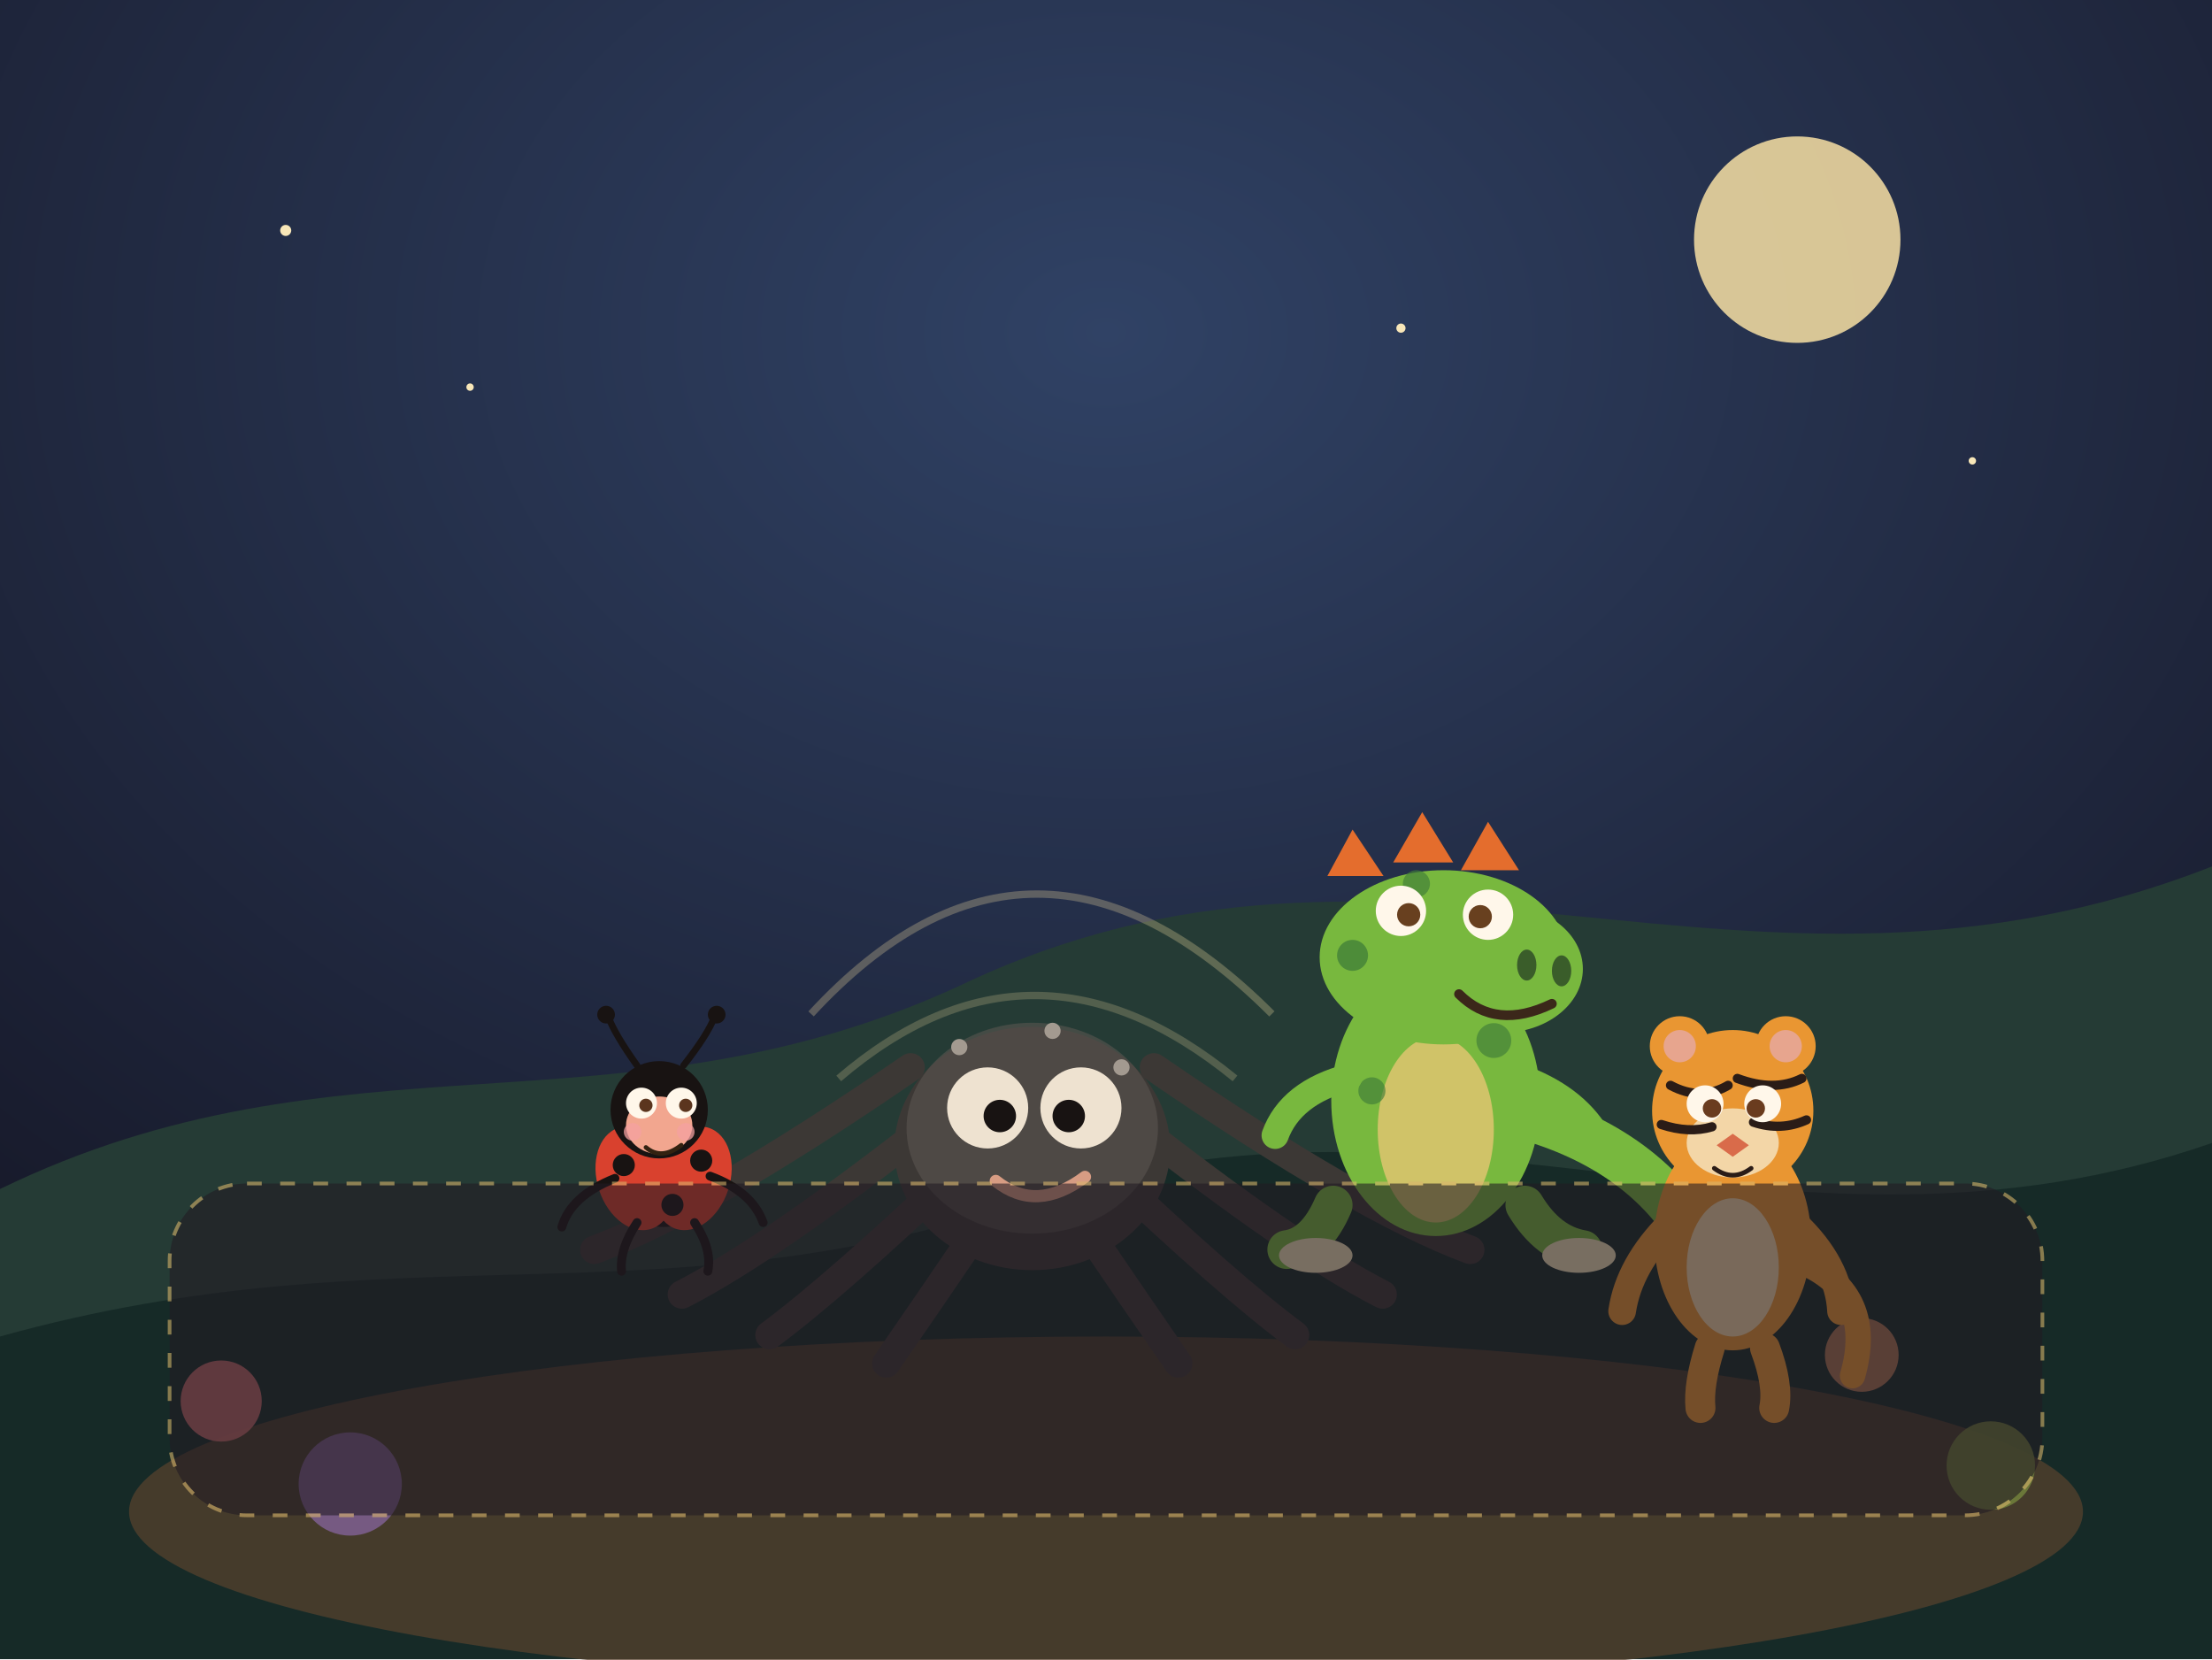
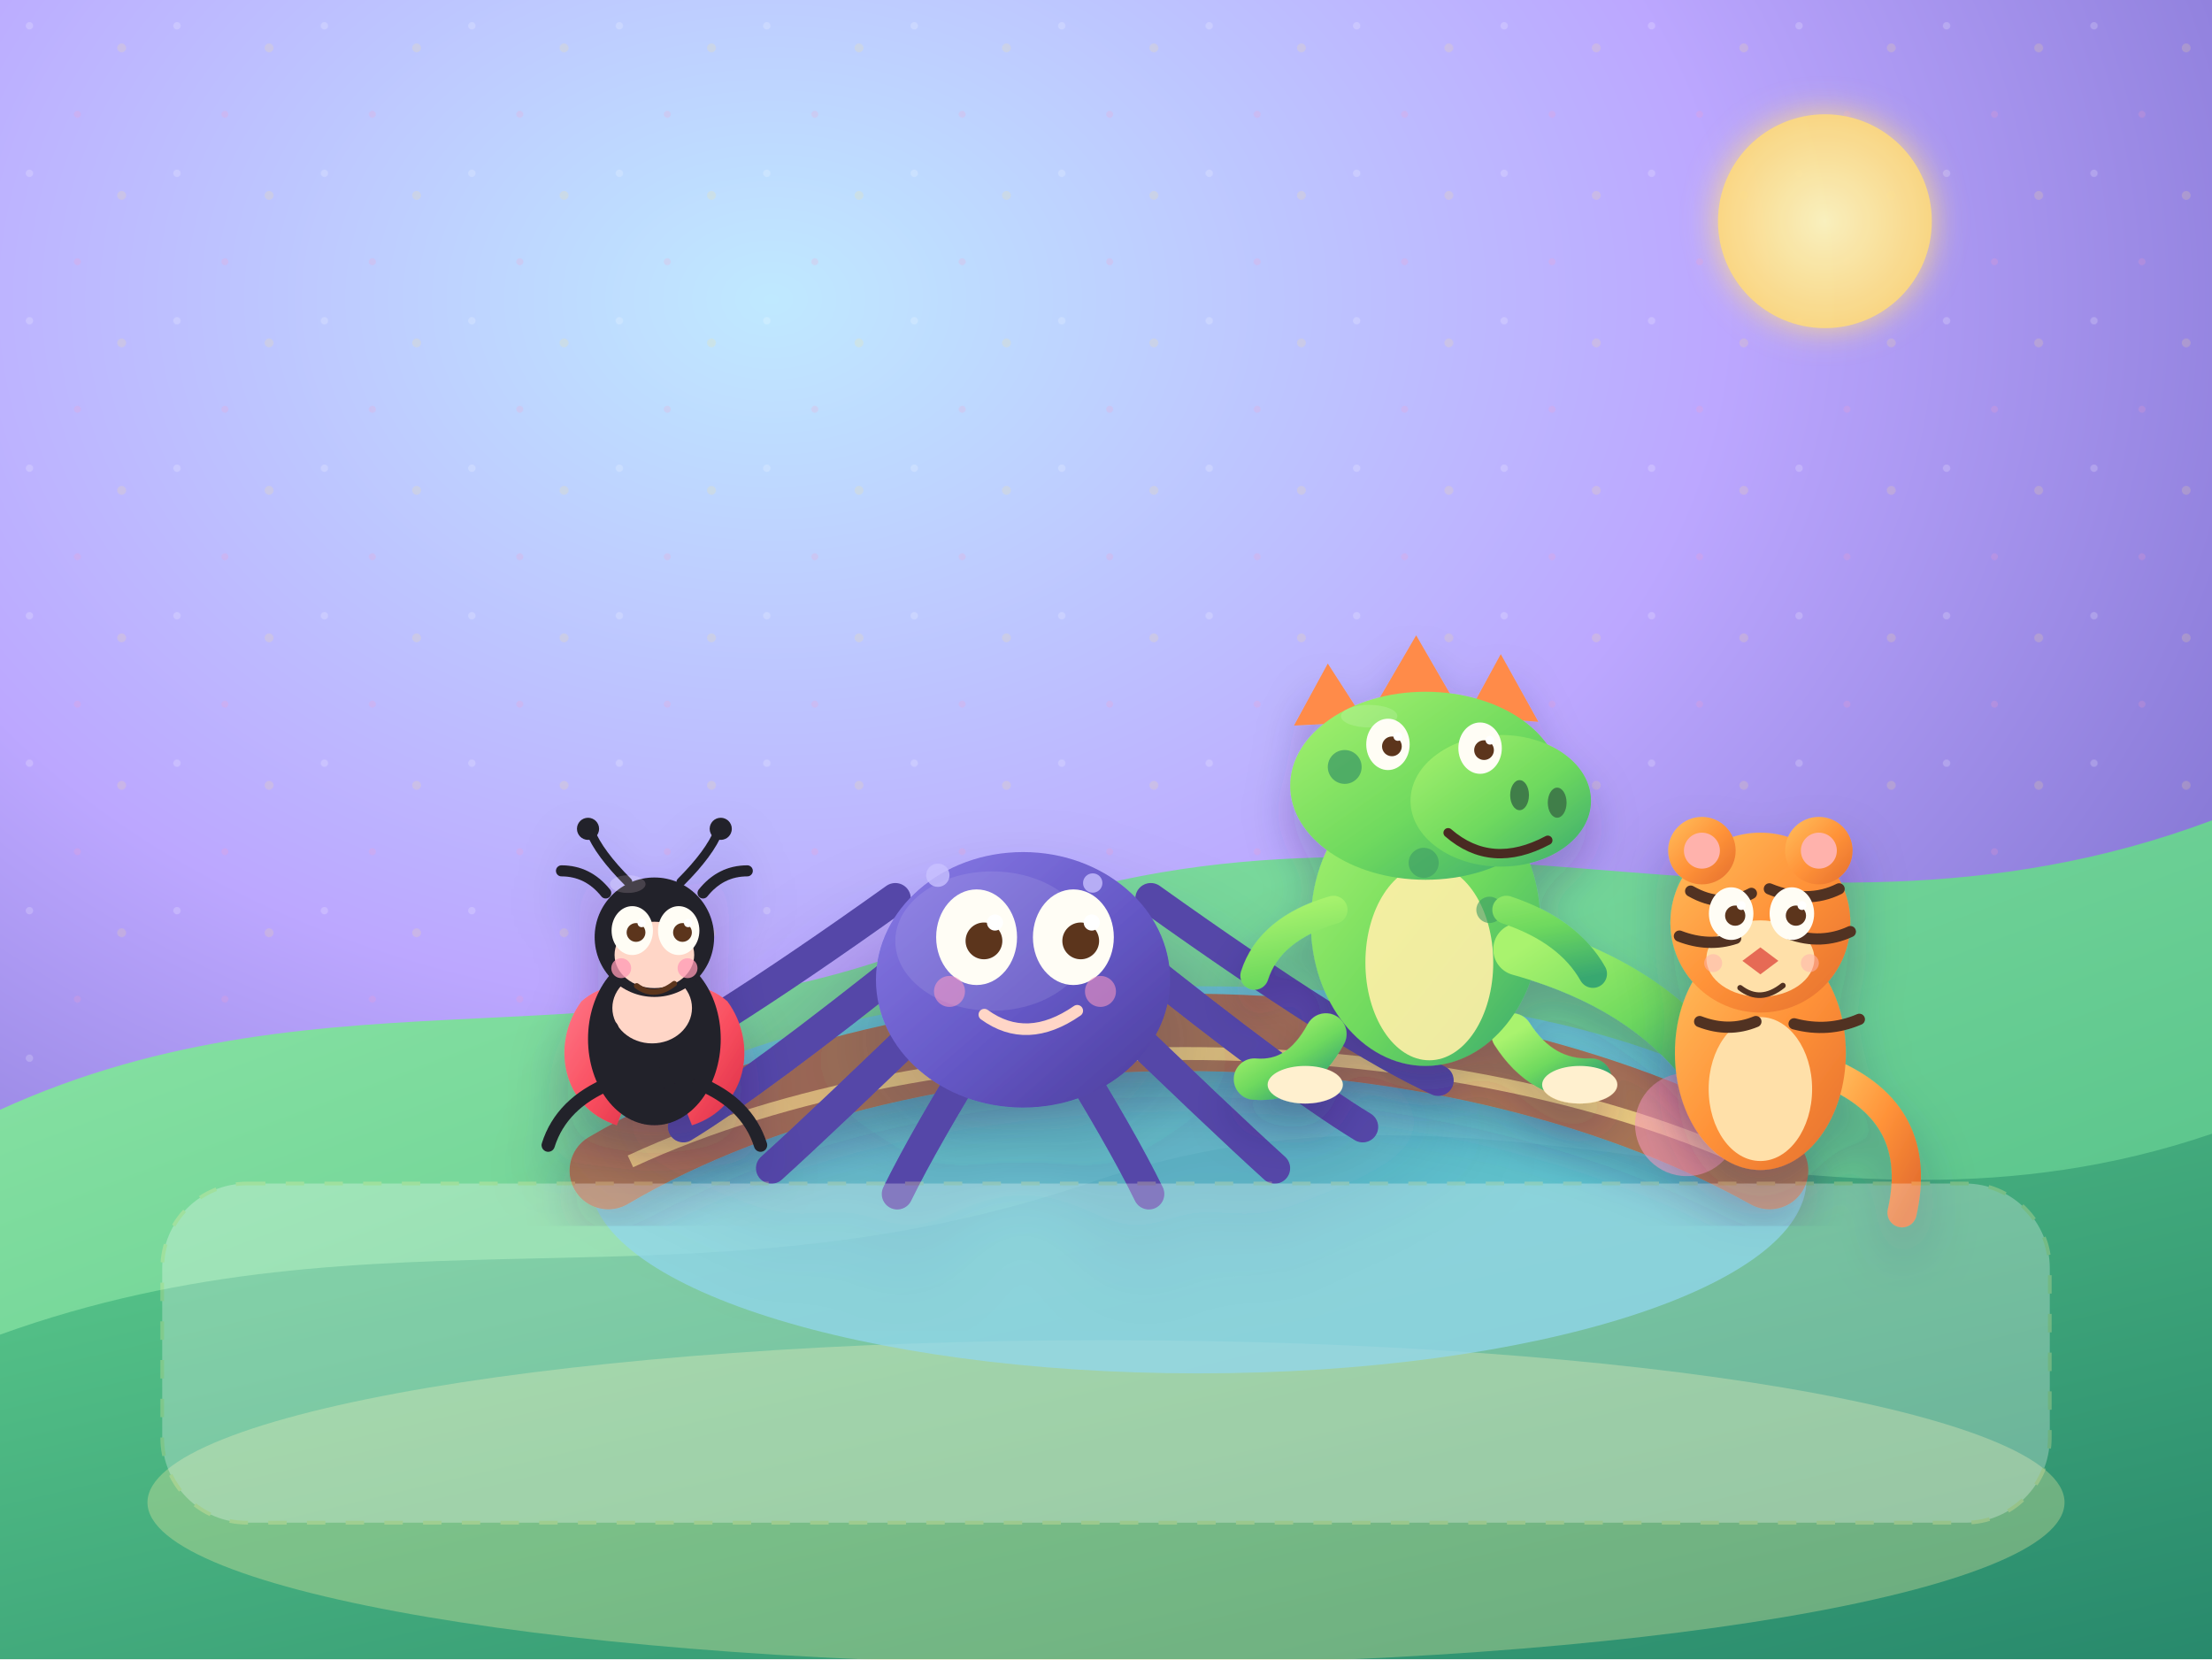
- <svg xmlns="http://www.w3.org/2000/svg" viewBox="0 0 1200 900" role="img" aria-label="Text-free GlimmerTales illustration">
+ <svg xmlns="http://www.w3.org/2000/svg" viewBox="0 0 1200 900" role="img" aria-label="Text-free GlimmerTales reference illustration">
  <defs>
-     <radialGradient id="sky" cx="50%" cy="20%" r="80%">
-       <stop offset="0" stop-color="#304265" />
-       <stop offset="1" stop-color="#151625" />
+     <radialGradient id="skyBubble" cx="35%" cy="18%" r="95%">
+       <stop offset="0" stop-color="#BFE9FF" />
+       <stop offset="0.45" stop-color="#BCA7FF" />
+       <stop offset="1" stop-color="#6157B8" />
    </radialGradient>
-     <filter id="soft">
-       <feGaussianBlur stdDeviation="0.25" />
+     <linearGradient id="meadow" x1="0" y1="0" x2="1" y2="1">
+       <stop offset="0" stop-color="#8FE7A6" />
+       <stop offset="1" stop-color="#47B883" />
+     </linearGradient>
+     <linearGradient id="meadowDark" x1="0" y1="0" x2="1" y2="1">
+       <stop offset="0" stop-color="#5CCB8C" />
+       <stop offset="1" stop-color="#28896C" />
+     </linearGradient>
+     <radialGradient id="moonGlow" cx="50%" cy="50%" r="60%">
+       <stop offset="0" stop-color="#FFF6B8" />
+       <stop offset="1" stop-color="#FFD56E" />
+     </radialGradient>
+     <linearGradient id="daisyShell" x1="0" y1="0" x2="1" y2="1">
+       <stop offset="0" stop-color="#FF7A8A" />
+       <stop offset="0.55" stop-color="#F94E5F" />
+       <stop offset="1" stop-color="#D92D45" />
+     </linearGradient>
+     <linearGradient id="dinoSkin" x1="0" y1="0" x2="1" y2="1">
+       <stop offset="0" stop-color="#A9F36E" />
+       <stop offset="0.55" stop-color="#6ED95E" />
+       <stop offset="1" stop-color="#39A870" />
+     </linearGradient>
+     <linearGradient id="pipFur" x1="0" y1="0" x2="1" y2="1">
+       <stop offset="0" stop-color="#FFC05E" />
+       <stop offset="0.52" stop-color="#FF9238" />
+       <stop offset="1" stop-color="#E46E2E" />
+     </linearGradient>
+     <linearGradient id="itsyFuzz" x1="0" y1="0" x2="1" y2="1">
+       <stop offset="0" stop-color="#8A7CE8" />
+       <stop offset="0.55" stop-color="#6558C6" />
+       <stop offset="1" stop-color="#4A3B99" />
+     </linearGradient>
+     <filter id="softShadow" x="-40%" y="-40%" width="180%" height="180%">
+       <feDropShadow dx="0" dy="14" stdDeviation="12" flood-color="#2C2156" flood-opacity="0.28" />
    </filter>
+     <filter id="glow" x="-60%" y="-60%" width="220%" height="220%">
+       <feGaussianBlur stdDeviation="9" result="blur" />
+       <feMerge>
+         <feMergeNode in="blur" />
+         <feMergeNode in="SourceGraphic" />
+       </feMerge>
+     </filter>
+     <pattern id="sprinkles" width="80" height="80" patternUnits="userSpaceOnUse">
+       <circle cx="16" cy="14" r="2" fill="#FFFFFF" opacity=".35" />
+       <circle cx="66" cy="26" r="2.4" fill="#FFE48A" opacity=".35" />
+       <circle cx="42" cy="62" r="1.9" fill="#FF9BC3" opacity=".35" />
+     </pattern>
  </defs>
-   <rect width="1200" height="900" fill="url(#sky)" />
-   <circle cx="975" cy="130" r="56" fill="#F4DDA2" opacity=".86" />
-   <path d="M0 645 C185 555 335 620 520 535 C760 420 945 570 1200 470 L1200 900 L0 900z" fill="#253B35" />
-   <path d="M0 725 C215 665 360 720 560 650 C785 575 970 700 1200 620 L1200 900 L0 900z" fill="#162A27" />
-   <ellipse cx="600" cy="820" rx="530" ry="95" fill="#57412D" opacity=".72" />
-   <circle cx="155" cy="125" r="3" fill="#F8E7B8" />
-   <circle cx="255" cy="210" r="2" fill="#F8E7B8" />
-   <circle cx="760" cy="178" r="2.5" fill="#F8E7B8" />
-   <circle cx="1070" cy="250" r="2" fill="#F8E7B8" />
-   <g opacity=".9">
-     <circle cx="120" cy="760" r="22" fill="#C86A6A" />
-     <circle cx="1010" cy="735" r="20" fill="#B87A56" />
-     <circle cx="1080" cy="795" r="24" fill="#6F7D3B" />
-     <circle cx="190" cy="805" r="28" fill="#7B5D8C" />
-   </g>
-   <path d="M440 550 q120 -130 250 0" stroke="#F4DDA2" stroke-width="4" fill="none" opacity=".28" />
-   <path d="M455 585 q105 -90 215 0" stroke="#F4DDA2" stroke-width="4" fill="none" opacity=".22" />
+   <rect width="1200" height="900" fill="url(#skyBubble)" />
+   <rect width="1200" height="900" fill="url(#sprinkles)" opacity=".55" />
+   <circle cx="990" cy="120" r="58" fill="url(#moonGlow)" opacity=".92" filter="url(#glow)" />
+   <path d="M0 602 C180 520 340 584 520 505 C760 405 960 535 1200 445 L1200 900 L0 900z" fill="url(#meadow)" />
+   <path d="M0 724 C205 650 375 715 590 642 C810 565 980 690 1200 615 L1200 900 L0 900z" fill="url(#meadowDark)" />
+   <ellipse cx="600" cy="815" rx="520" ry="88" fill="#FFF1A6" opacity=".30" />
+   <ellipse cx="650" cy="640" rx="330" ry="105" fill="#67C8E8" opacity=".74" />
+   <path d="M330 635 C500 535 780 535 960 635" stroke="#A97454" stroke-width="42" fill="none" stroke-linecap="round" filter="url(#softShadow)" />
+   <path d="M342 630 C510 552 775 552 948 630" stroke="#FFE48A" stroke-width="7" fill="none" opacity=".8" />
+   <circle cx="915" cy="610" r="28" fill="#FF9BC3" opacity=".55" />
  <g>
-     <g class="itsy" transform="translate(560 590) scale(2.2)">
-       <path d="M-30 -5 q-51.0 35 -78.0 45" stroke="#3C3835" stroke-width="7" fill="none" stroke-linecap="round" />
-       <path d="M-24 8 q-40.8 32 -62.4 43" stroke="#3C3835" stroke-width="7" fill="none" stroke-linecap="round" />
-       <path d="M-18 20 q-30.6 29 -46.8 41" stroke="#3C3835" stroke-width="7" fill="none" stroke-linecap="round" />
-       <path d="M-10 30 q-17.0 25 -26.0 38" stroke="#3C3835" stroke-width="7" fill="none" stroke-linecap="round" />
-       <path d="M30 -5 q51.0 35 78.0 45" stroke="#3C3835" stroke-width="7" fill="none" stroke-linecap="round" />
-       <path d="M24 8 q40.8 32 62.4 43" stroke="#3C3835" stroke-width="7" fill="none" stroke-linecap="round" />
-       <path d="M18 20 q30.6 29 46.8 41" stroke="#3C3835" stroke-width="7" fill="none" stroke-linecap="round" />
-       <path d="M10 30 q17.0 25 26.0 38" stroke="#3C3835" stroke-width="7" fill="none" stroke-linecap="round" />
-       <ellipse cx="0" cy="15" rx="34" ry="30" fill="#3C3835" />
-       <ellipse cx="0" cy="10" rx="31" ry="26" fill="#5D5752" opacity=".55" />
-       <circle cx="-11" cy="5" r="10" fill="#EEE2D0" />
-       <circle cx="12" cy="5" r="10" fill="#EEE2D0" />
-       <circle cx="-8" cy="7" r="4" fill="#181312" />
-       <circle cx="9" cy="7" r="4" fill="#181312" />
-       <path d="M-9 23 Q1 31 13 22" stroke="#D79C83" stroke-width="3" fill="none" stroke-linecap="round" />
-       <circle cx="-18" cy="-10" r="2" fill="#A39A90" />
-       <circle cx="22" cy="-5" r="2" fill="#A39A90" />
-       <circle cx="5" cy="-14" r="2" fill="#A39A90" />
+     <g transform="translate(555 500) scale(2.1)" filter="url(#softShadow)">
+       <path d="M-33 -6 q-51.15 36.5 -74.25 47" stroke="#5547A8" stroke-width="8" fill="none" stroke-linecap="round" />
+       <path d="M-27 8 q-41.85 33.5 -60.75 45" stroke="#5547A8" stroke-width="8" fill="none" stroke-linecap="round" />
+       <path d="M-20 21 q-31 30 -45 42.667" stroke="#5547A8" stroke-width="8" fill="none" stroke-linecap="round" />
+       <path d="M-10 31 q-15.5 25 -22.5 39.333" stroke="#5547A8" stroke-width="8" fill="none" stroke-linecap="round" />
+       <path d="M33 -6 q51.15 36.5 74.25 47" stroke="#5547A8" stroke-width="8" fill="none" stroke-linecap="round" />
+       <path d="M27 8 q41.85 33.5 60.75 45" stroke="#5547A8" stroke-width="8" fill="none" stroke-linecap="round" />
+       <path d="M20 21 q31 30 45 42.667" stroke="#5547A8" stroke-width="8" fill="none" stroke-linecap="round" />
+       <path d="M10 31 q15.5 25 22.5 39.333" stroke="#5547A8" stroke-width="8" fill="none" stroke-linecap="round" />
+       <ellipse cx="0" cy="15" rx="38" ry="33" fill="url(#itsyFuzz)" />
+       <ellipse cx="-8" cy="5" rx="25" ry="18" fill="#FFFFFF" opacity=".10" />
+       <g>
+         <ellipse cx="-12" cy="4" rx="10.45" ry="12.35" fill="#FFFDF5" />
+         <circle cx="-10.1" cy="4.95" r="4.75" fill="#5B351E" />
+         <circle cx="-7.25" cy="0.2" r="2.09" fill="#FFFFFF" />
+       </g>
+       <g>
+         <ellipse cx="13" cy="4" rx="10.45" ry="12.35" fill="#FFFDF5" />
+         <circle cx="14.9" cy="4.95" r="4.75" fill="#5B351E" />
+         <circle cx="17.75" cy="0.2" r="2.09" fill="#FFFFFF" />
+       </g>
+       <circle cx="-19" cy="18" r="4" fill="#FF9BC3" opacity=".55" />
+       <circle cx="20" cy="18" r="4" fill="#FF9BC3" opacity=".55" />
+       <path d="M-10 24 Q1 32 14 23" stroke="#FFD6C7" stroke-width="3" fill="none" stroke-linecap="round" />
+       <circle cx="-22" cy="-12" r="3" fill="#C8C1FF" opacity=".8" />
+       <circle cx="18" cy="-10" r="2.5" fill="#C8C1FF" opacity=".8" />
    </g>
-     <g class="daisy" transform="translate(360 620) scale(1.2)">
-       <ellipse cx="0" cy="10" rx="24" ry="28" fill="#181312" />
-       <ellipse cx="-13" cy="16" rx="17" ry="24" fill="#D9412E" transform="rotate(-18 -13 16)" />
-       <ellipse cx="13" cy="16" rx="17" ry="24" fill="#D9412E" transform="rotate(18 13 16)" />
-       <circle cx="-18" cy="10" r="5" fill="#181312" />
-       <circle cx="4" cy="28" r="5" fill="#181312" />
-       <circle cx="17" cy="8" r="5" fill="#181312" />
-       <circle cx="-2" cy="-15" r="22" fill="#181312" />
-       <ellipse cx="-2" cy="-8" rx="15" ry="13" fill="#F2A68F" />
-       <circle cx="-10" cy="-18" r="7" fill="#FFF7EA" />
-       <circle cx="8" cy="-18" r="7" fill="#FFF7EA" />
-       <circle cx="-8" cy="-17" r="3" fill="#5B351E" />
-       <circle cx="10" cy="-17" r="3" fill="#5B351E" />
-       <circle cx="-14" cy="-5" r="4" fill="#F4A0A0" opacity=".75" />
-       <circle cx="10" cy="-5" r="4" fill="#F4A0A0" opacity=".75" />
-       <path d="M-8 2 Q-1 8 8 1" fill="none" stroke="#321" stroke-width="2" stroke-linecap="round" />
-       <path d="M-12 -35 Q-22 -49 -25 -57" fill="none" stroke="#181312" stroke-width="3" stroke-linecap="round" />
-       <path d="M9 -35 Q20 -49 23 -57" fill="none" stroke="#181312" stroke-width="3" stroke-linecap="round" />
-       <circle cx="-26" cy="-58" r="4" fill="#181312" />
-       <circle cx="24" cy="-58" r="4" fill="#181312" />
-       <path d="M-22 16 q-20 8 -24 22" stroke="#181312" stroke-width="4" fill="none" stroke-linecap="round" />
-       <path d="M21 15 q19 7 24 21" stroke="#181312" stroke-width="4" fill="none" stroke-linecap="round" />
-       <path d="M-12 36 q-8 12 -7 22" stroke="#181312" stroke-width="4" fill="none" stroke-linecap="round" />
-       <path d="M14 36 q8 12 6 22" stroke="#181312" stroke-width="4" fill="none" stroke-linecap="round" />
+     <g transform="translate(355 530) scale(1.2)" filter="url(#softShadow)">
+       <path d="M-33 11 C-47 30 -42 59 -17 67 C-8 45 -4 25 0 5 C-12 2 -24 3 -33 11z" fill="url(#daisyShell)" />
+       <path d="M33 11 C47 30 42 59 17 67 C8 45 4 25 0 5 C12 2 24 3 33 11z" fill="url(#daisyShell)" />
+       <ellipse cx="0" cy="28" rx="30" ry="39" fill="#242029" />
+       <ellipse cx="-1" cy="14" rx="18" ry="16" fill="#FFD6C7" />
+       <circle cx="-21" cy="24" r="5" fill="#242029" />
+       <circle cx="5" cy="45" r="5" fill="#242029" />
+       <circle cx="21" cy="24" r="5" fill="#242029" />
+       <circle cx="0" cy="-18" r="27" fill="#242029" />
+       <ellipse cx="0" cy="-10" rx="18" ry="15" fill="#FFD6C7" />
+       <g>
+         <ellipse cx="-10" cy="-21" rx="9.35" ry="11.05" fill="#FFFDF5" />
+         <circle cx="-8.3" cy="-20.15" r="4.25" fill="#5B351E" />
+         <circle cx="-5.75" cy="-24.4" r="1.87" fill="#FFFFFF" />
+       </g>
+       <g>
+         <ellipse cx="11" cy="-21" rx="9.35" ry="11.05" fill="#FFFDF5" />
+         <circle cx="12.7" cy="-20.15" r="4.25" fill="#5B351E" />
+         <circle cx="15.25" cy="-24.4" r="1.87" fill="#FFFFFF" />
+       </g>
+       <circle cx="-15" cy="-4" r="4.5" fill="#FF9AB5" opacity=".75" />
+       <circle cx="15" cy="-4" r="4.5" fill="#FF9AB5" opacity=".75" />
+       <path d="M-8 4 Q0 10 9 3" fill="none" stroke="#5B351E" stroke-width="2.5" stroke-linecap="round" />
+       <path d="M-12 -43 Q-25 -56 -29 -66" stroke="#242029" stroke-width="4" fill="none" stroke-linecap="round" />
+       <path d="M12 -43 Q25 -56 29 -66" stroke="#242029" stroke-width="4" fill="none" stroke-linecap="round" />
+       <circle cx="-30" cy="-67" r="5" fill="#242029" />
+       <circle cx="30" cy="-67" r="5" fill="#242029" />
+       <path d="M-20 48 q-22 9 -28 28 M20 48 q22 9 28 28" stroke="#242029" stroke-width="6" fill="none" stroke-linecap="round" />
+       <path d="M-22 -38 q-8 -10 -20 -10 M22 -38 q8 -10 20 -10" stroke="#242029" stroke-width="5" fill="none" stroke-linecap="round" />
+       <ellipse cx="-12" cy="-42" rx="8" ry="4" fill="#FFFFFF" opacity=".16" />
    </g>
-     <g class="dino" transform="translate(760 555) scale(1.05)">
-       <ellipse cx="18" cy="40" rx="54" ry="70" fill="#78B83E" />
-       <ellipse cx="18" cy="55" rx="30" ry="48" fill="#D9C46D" opacity=".9" />
-       <ellipse cx="22" cy="-34" rx="64" ry="45" fill="#78B83E" />
-       <ellipse cx="52" cy="-28" rx="42" ry="33" fill="#78B83E" />
-       <circle cx="-25" cy="-35" r="8" fill="#3F7D37" opacity=".75" />
-       <circle cx="8" cy="-72" r="7" fill="#3F7D37" opacity=".65" />
-       <circle cx="48" cy="9" r="9" fill="#3F7D37" opacity=".65" />
-       <circle cx="-15" cy="35" r="7" fill="#3F7D37" opacity=".65" />
-       <path d="M-38 -76 l13 -24 l16 24z M-4 -83 l15 -26 l16 26z M31 -79 l14 -25 l16 25z" fill="#E46D2D" />
-       <path d="M-35 94 q-9 21 -24 23" stroke="#78B83E" stroke-width="20" fill="none" stroke-linecap="round" />
-       <path d="M64 94 q12 20 30 23" stroke="#78B83E" stroke-width="20" fill="none" stroke-linecap="round" />
-       <ellipse cx="-44" cy="120" rx="19" ry="9" fill="#F0E2B8" />
-       <ellipse cx="92" cy="120" rx="19" ry="9" fill="#F0E2B8" />
-       <circle cx="0" cy="-58" r="13" fill="#FFF7EA" />
-       <circle cx="45" cy="-56" r="13" fill="#FFF7EA" />
-       <circle cx="4" cy="-56" r="6" fill="#68401F" />
-       <circle cx="41" cy="-55" r="6" fill="#68401F" />
-       <ellipse cx="65" cy="-30" rx="5" ry="8" fill="#3A5D2A" />
-       <ellipse cx="83" cy="-27" rx="5" ry="8" fill="#3A5D2A" />
-       <path d="M30 -15 Q49 4 78 -10" fill="none" stroke="#3B271A" stroke-width="5" stroke-linecap="round" />
-       <path d="M-27 28 q-30 8 -38 30" stroke="#78B83E" stroke-width="14" fill="none" stroke-linecap="round" />
-       <path d="M61 28 q28 10 40 30" stroke="#78B83E" stroke-width="14" fill="none" stroke-linecap="round" />
-       <path d="M65 48 q66 19 92 72" stroke="#78B83E" stroke-width="25" fill="none" stroke-linecap="round" />
+     <g transform="translate(755 465) scale(1.02)" filter="url(#softShadow)">
+       <path d="M-35 94 q-14 26 -38 24" stroke="url(#dinoSkin)" stroke-width="22" fill="none" stroke-linecap="round" />
+       <path d="M64 94 q16 25 42 24" stroke="url(#dinoSkin)" stroke-width="22" fill="none" stroke-linecap="round" />
+       <ellipse cx="18" cy="35" rx="61" ry="76" fill="url(#dinoSkin)" />
+       <ellipse cx="20" cy="56" rx="34" ry="52" fill="#FFF0A7" opacity=".9" />
+       <path d="M-52 -70 L-34 -103 L-14 -72 M-8 -82 L13 -118 L35 -80 M40 -75 L58 -108 L78 -72" fill="#FF8B4A" />
+       <ellipse cx="18" cy="-38" rx="72" ry="50" fill="url(#dinoSkin)" />
+       <ellipse cx="58" cy="-30" rx="48" ry="35" fill="url(#dinoSkin)" />
+       <circle cx="-25" cy="-48" r="9" fill="#3E9B65" opacity=".75" />
+       <circle cx="17" cy="3" r="8" fill="#3E9B65" opacity=".60" />
+       <circle cx="52" cy="28" r="7" fill="#3E9B65" opacity=".60" />
+       <g>
+         <ellipse cx="-2" cy="-60" rx="11.55" ry="13.65" fill="#FFFDF5" />
+         <circle cx="0.1" cy="-58.95" r="5.25" fill="#5B351E" />
+         <circle cx="3.25" cy="-64.2" r="2.31" fill="#FFFFFF" />
+       </g>
+       <g>
+         <ellipse cx="47" cy="-58" rx="11.55" ry="13.65" fill="#FFFDF5" />
+         <circle cx="49.1" cy="-56.95" r="5.25" fill="#5B351E" />
+         <circle cx="52.25" cy="-62.2" r="2.31" fill="#FFFFFF" />
+       </g>
+       <ellipse cx="68" cy="-33" rx="5" ry="8" fill="#407E4A" />
+       <ellipse cx="88" cy="-29" rx="5" ry="8" fill="#407E4A" />
+       <path d="M30 -13 Q53 7 83 -9" fill="none" stroke="#4A2B23" stroke-width="5" stroke-linecap="round" />
+       <path d="M68 49 q72 20 105 70" stroke="url(#dinoSkin)" stroke-width="28" fill="none" stroke-linecap="round" />
+       <ellipse cx="-46" cy="121" rx="20" ry="10" fill="#FFF0CF" />
+       <ellipse cx="100" cy="121" rx="20" ry="10" fill="#FFF0CF" />
+       <path d="M-31 28 q-34 10 -42 35 M61 28 q33 11 46 34" stroke="url(#dinoSkin)" stroke-width="15" fill="none" stroke-linecap="round" />
+       <ellipse cx="-12" cy="-75" rx="15" ry="6" fill="#FFFFFF" opacity=".14" />
    </g>
-     <g class="pip" transform="translate(940 620) scale(1.25)">
-       <ellipse cx="0" cy="42" rx="34" ry="48" fill="#E99632" />
-       <ellipse cx="0" cy="54" rx="20" ry="30" fill="#F3D6A7" />
-       <circle cx="0" cy="-14" r="35" fill="#E99632" />
-       <circle cx="-23" cy="-42" r="13" fill="#E99632" />
-       <circle cx="23" cy="-42" r="13" fill="#E99632" />
-       <circle cx="-23" cy="-42" r="7" fill="#E7A58E" />
-       <circle cx="23" cy="-42" r="7" fill="#E7A58E" />
-       <ellipse cx="0" cy="0" rx="20" ry="15" fill="#F3D6A7" />
-       <path d="M-27 -25 q13 7 25 0 M2 -28 q16 6 28 0 M-31 -8 q12 4 22 1 M9 -9 q12 4 23 -1" stroke="#2A1C17" stroke-width="4" fill="none" stroke-linecap="round" />
-       <circle cx="-12" cy="-17" r="8" fill="#FFF7EA" />
-       <circle cx="13" cy="-17" r="8" fill="#FFF7EA" />
-       <circle cx="-9" cy="-15" r="4" fill="#6A3C1F" />
-       <circle cx="10" cy="-15" r="4" fill="#6A3C1F" />
-       <path d="M0 -4 l7 5 l-7 5 l-7 -5z" fill="#D96B4A" />
-       <path d="M-8 11 Q0 17 8 11" stroke="#2A1C17" stroke-width="2" fill="none" stroke-linecap="round" />
-       <path d="M-27 35 q-18 18 -21 38 M27 35 q19 18 20 38" stroke="#E99632" stroke-width="12" fill="none" stroke-linecap="round" />
-       <path d="M-10 89 q-5 16 -4 26 M14 89 q6 16 4 26" stroke="#E99632" stroke-width="13" fill="none" stroke-linecap="round" />
-       <path d="M31 52 q31 14 21 49" stroke="#E99632" stroke-width="11" fill="none" stroke-linecap="round" />
+     <g transform="translate(955 520) scale(1.22)" filter="url(#softShadow)">
+       <path d="M31 51 q42 18 32 62" stroke="url(#pipFur)" stroke-width="13" fill="none" stroke-linecap="round" />
+       <ellipse cx="0" cy="42" rx="38" ry="52" fill="url(#pipFur)" />
+       <ellipse cx="0" cy="58" rx="23" ry="32" fill="#FFE0A9" />
+       <circle cx="0" cy="-16" r="40" fill="url(#pipFur)" />
+       <circle cx="-26" cy="-48" r="15" fill="url(#pipFur)" />
+       <circle cx="26" cy="-48" r="15" fill="url(#pipFur)" />
+       <circle cx="-26" cy="-48" r="8" fill="#FFB2AC" />
+       <circle cx="26" cy="-48" r="8" fill="#FFB2AC" />
+       <ellipse cx="0" cy="0" rx="24" ry="17" fill="#FFE0A9" />
+       <path d="M-31 -30 q14 8 27 1 M4 -31 q17 7 31 0 M-36 -10 q13 5 25 1 M13 -11 q14 5 27 -1 M-27 28 q13 5 25 0 M15 29 q15 4 29 -2" stroke="#513022" stroke-width="5" fill="none" stroke-linecap="round" />
+       <g>
+         <ellipse cx="-13" cy="-20" rx="9.9" ry="11.7" fill="#FFFDF5" />
+         <circle cx="-11.2" cy="-19.1" r="4.5" fill="#5B351E" />
+         <circle cx="-8.5" cy="-23.6" r="1.98" fill="#FFFFFF" />
+       </g>
+       <g>
+         <ellipse cx="14" cy="-20" rx="9.9" ry="11.7" fill="#FFFDF5" />
+         <circle cx="15.8" cy="-19.1" r="4.5" fill="#5B351E" />
+         <circle cx="18.5" cy="-23.6" r="1.98" fill="#FFFFFF" />
+       </g>
+       <path d="M0 -5 l8 6 l-8 6 l-8 -6z" fill="#E66A55" />
+       <path d="M-9 13 Q0 20 10 12" stroke="#513022" stroke-width="2.5" fill="none" stroke-linecap="round" />
+       <circle cx="-21" cy="2" r="4" fill="#FFB2AC" opacity=".55" />
+       <circle cx="22" cy="2" r="4" fill="#FFB2AC" opacity=".55" />
    </g>
  </g>
-   <rect x="92" y="642" width="1016" height="180" rx="42" fill="#201A23" opacity=".58" stroke="#D9B56B" stroke-width="2" stroke-dasharray="8 10" />
+   <rect x="88" y="642" width="1024" height="184" rx="46" fill="#FFFFFF" opacity=".28" stroke="#FFF2A0" stroke-width="2" stroke-dasharray="10 11" />
</svg>
